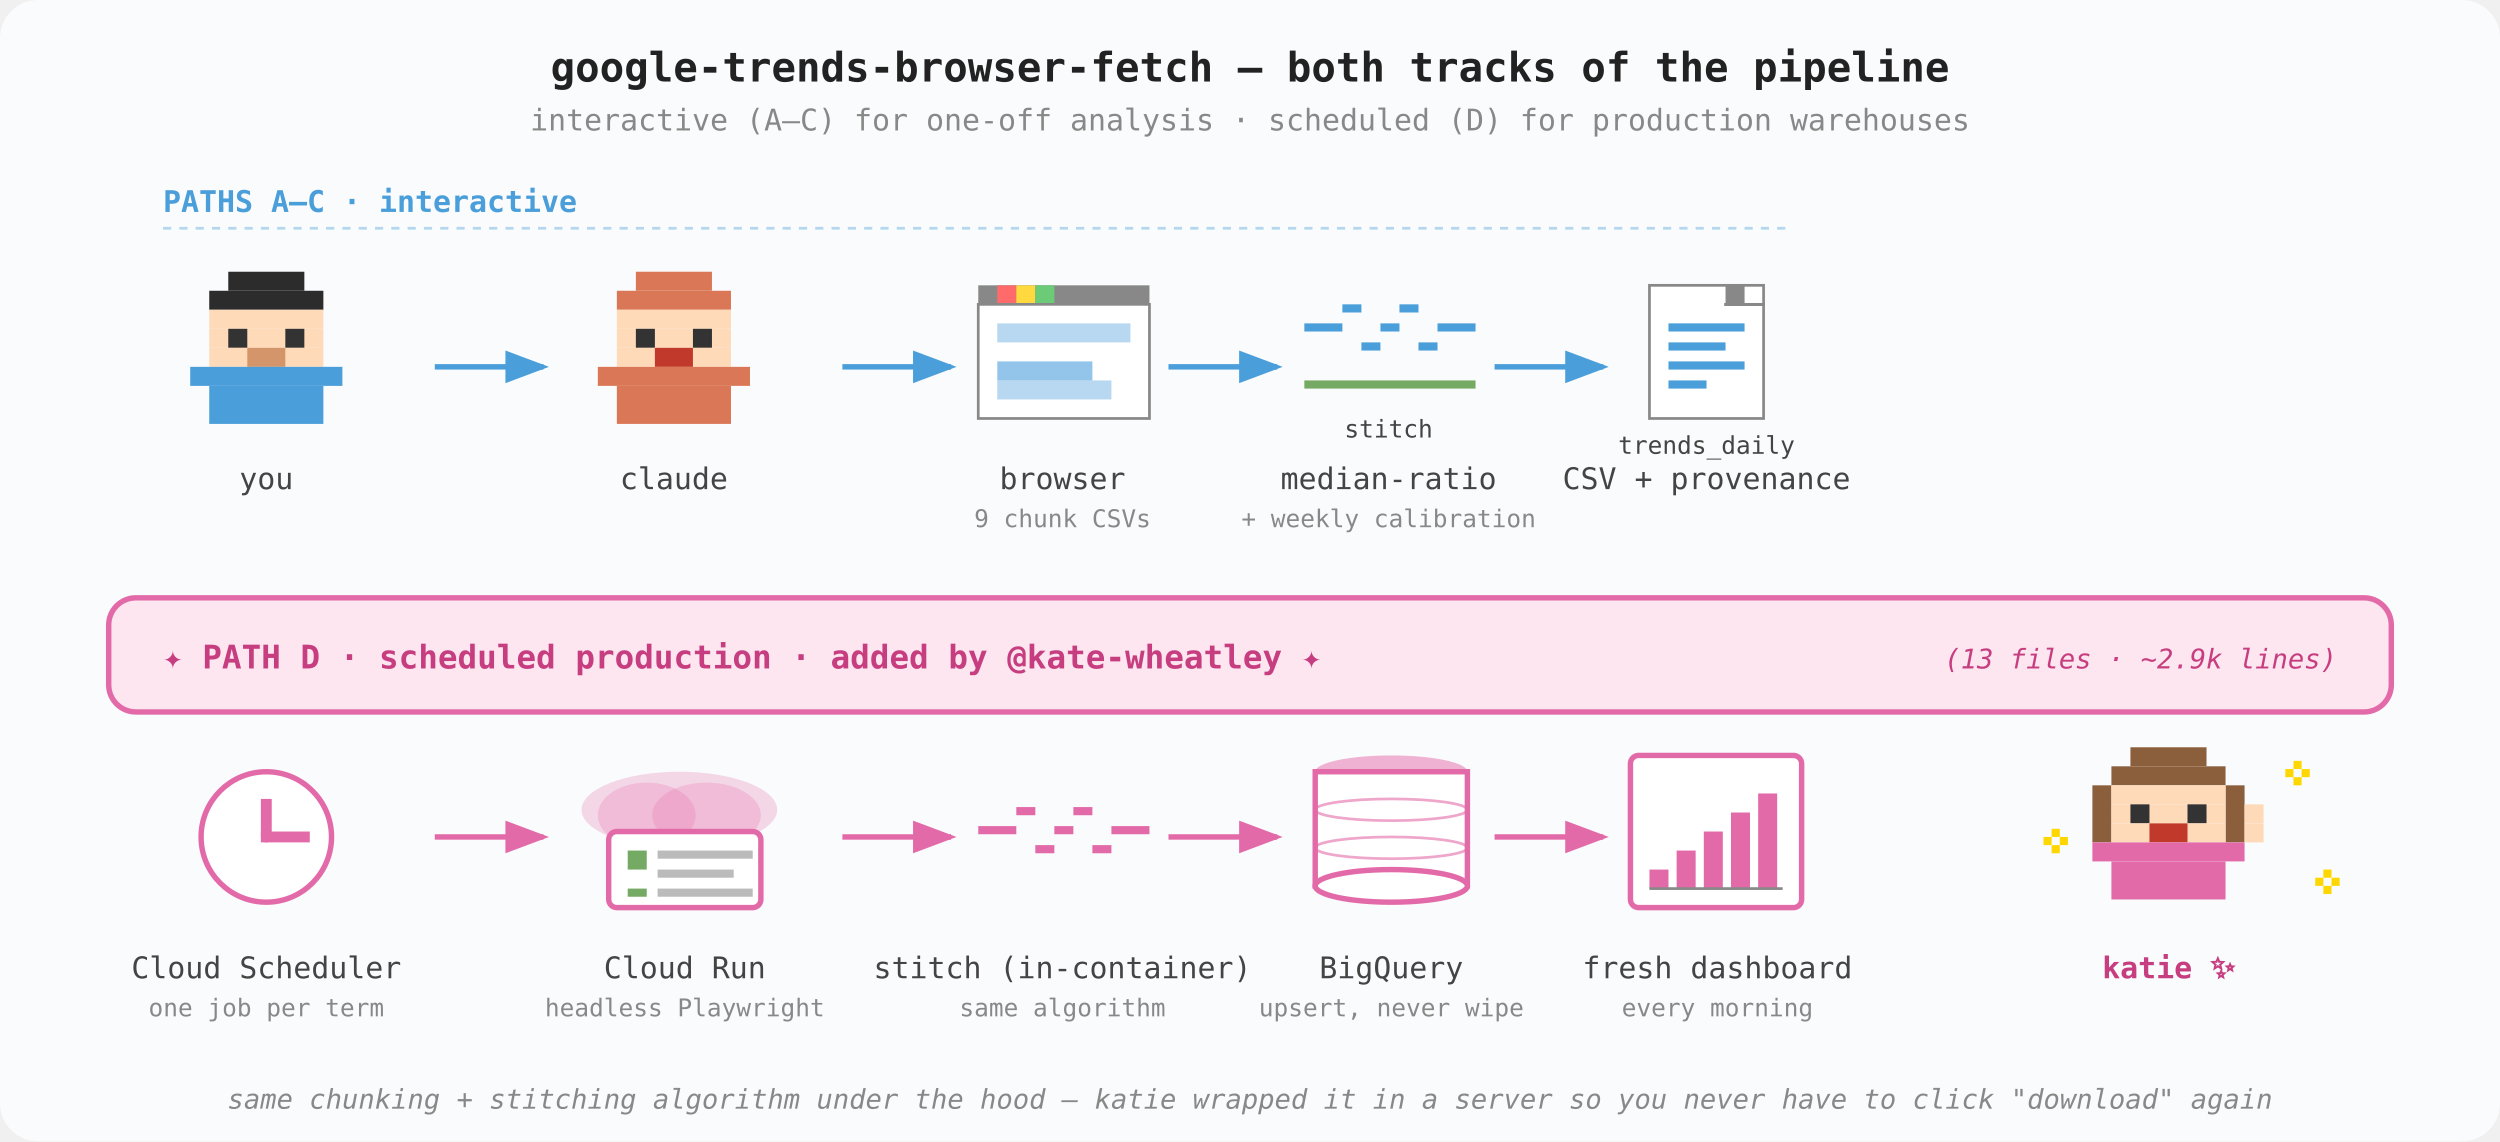
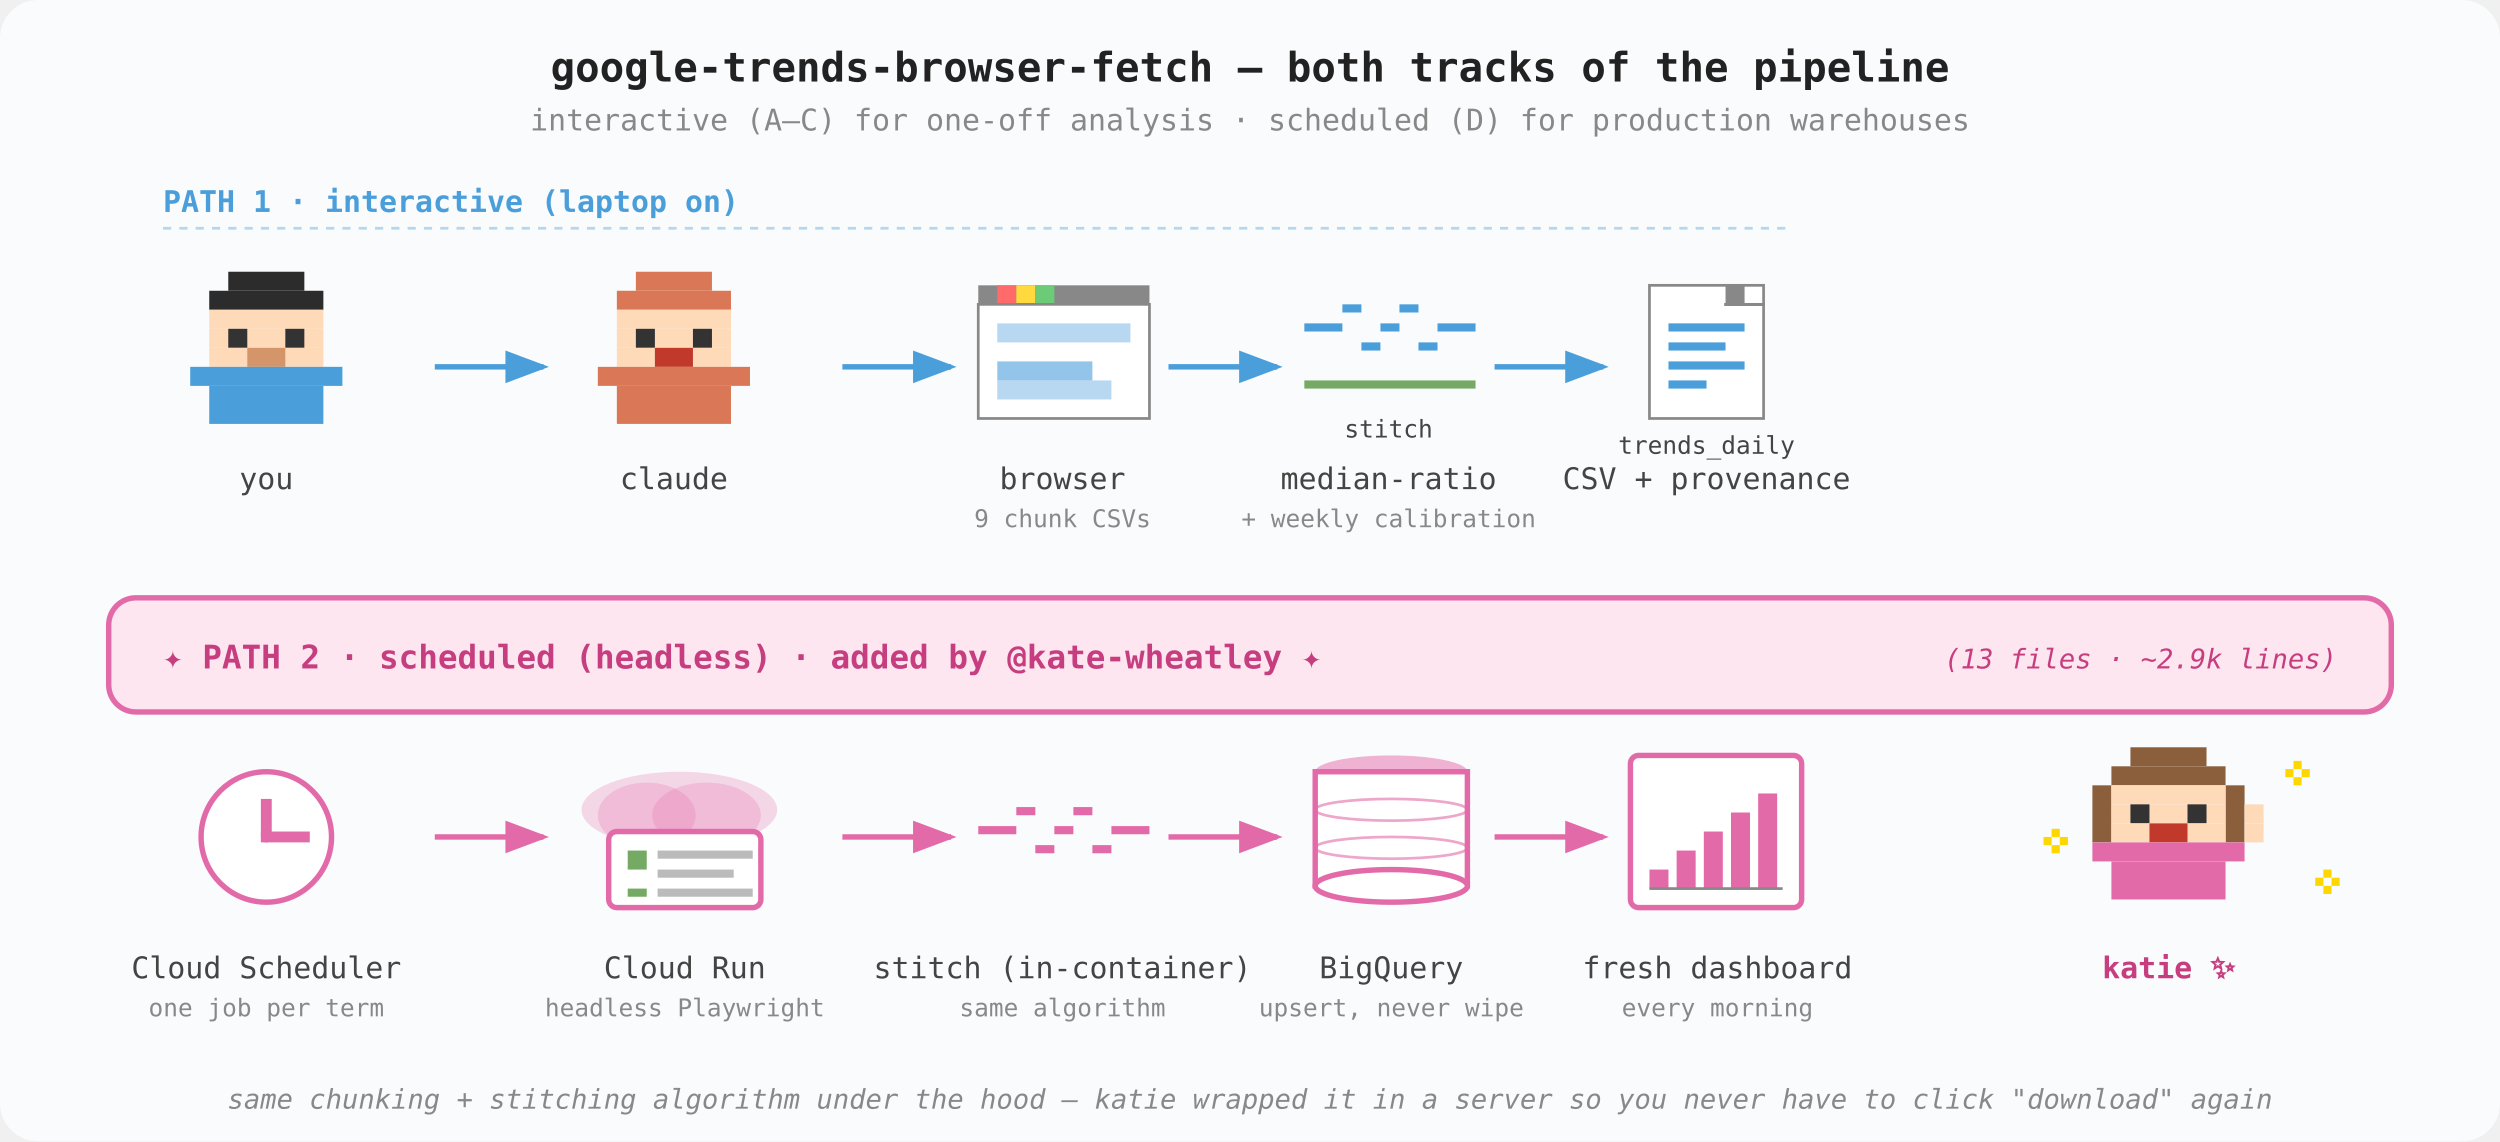
<svg xmlns="http://www.w3.org/2000/svg" viewBox="0 0 920 420" font-family="monospace">
  <defs>
    <marker id="ar-blue" markerWidth="8" markerHeight="6" refX="7" refY="3" orient="auto">
      <polygon points="0 0, 8 3, 0 6" fill="#4A9EDA" />
    </marker>
    <marker id="ar-pink" markerWidth="8" markerHeight="6" refX="7" refY="3" orient="auto">
      <polygon points="0 0, 8 3, 0 6" fill="#E36AA8" />
    </marker>
  </defs>
  <rect width="920" height="420" fill="#fafbfc" rx="14" />
  <text x="460" y="30" text-anchor="middle" font-size="15" font-weight="bold" fill="#222">google-trends-browser-fetch — both tracks of the pipeline</text>
  <text x="460" y="48" text-anchor="middle" font-size="11" fill="#888">interactive (A–C) for one-off analysis · scheduled (D) for production warehouses</text>
-   <text x="60" y="78" font-size="11" font-weight="bold" fill="#4A9EDA">PATHS A–C · interactive</text>
+   <text x="60" y="78" font-size="11" font-weight="bold" fill="#4A9EDA">PATH 1 · interactive (laptop on)</text>
  <line x1="60" y1="84" x2="660" y2="84" stroke="#4A9EDA" stroke-width="1" stroke-dasharray="3,3" opacity="0.4" />
  <g transform="translate(70,100)">
    <rect x="14" y="0" width="28" height="7" fill="#2C2C2C" />
    <rect x="7" y="7" width="42" height="7" fill="#2C2C2C" />
    <rect x="7" y="14" width="42" height="7" fill="#FFDAB9" />
    <rect x="7" y="21" width="42" height="7" fill="#FFDAB9" />
    <rect x="14" y="21" width="7" height="7" fill="#333" />
    <rect x="35" y="21" width="7" height="7" fill="#333" />
    <rect x="7" y="28" width="42" height="7" fill="#FFDAB9" />
    <rect x="21" y="28" width="14" height="7" fill="#D4956A" />
    <rect x="0" y="35" width="56" height="7" fill="#4A9EDA" />
    <rect x="7" y="42" width="42" height="14" fill="#4A9EDA" />
  </g>
  <text x="98" y="180" text-anchor="middle" font-size="11" fill="#444">you</text>
  <line x1="160" y1="135" x2="200" y2="135" stroke="#4A9EDA" stroke-width="2" marker-end="url(#ar-blue)" />
  <g transform="translate(220,100)">
    <rect x="14" y="0" width="28" height="7" fill="#DA7756" />
    <rect x="7" y="7" width="42" height="7" fill="#DA7756" />
    <rect x="7" y="14" width="42" height="7" fill="#FFDAB9" />
    <rect x="7" y="21" width="42" height="7" fill="#FFDAB9" />
    <rect x="14" y="21" width="7" height="7" fill="#333" />
    <rect x="35" y="21" width="7" height="7" fill="#333" />
    <rect x="7" y="28" width="42" height="7" fill="#FFDAB9" />
    <rect x="21" y="28" width="14" height="7" fill="#C0392B" />
    <rect x="0" y="35" width="56" height="7" fill="#DA7756" />
    <rect x="7" y="42" width="42" height="14" fill="#DA7756" />
  </g>
  <text x="248" y="180" text-anchor="middle" font-size="11" fill="#444">claude</text>
  <line x1="310" y1="135" x2="350" y2="135" stroke="#4A9EDA" stroke-width="2" marker-end="url(#ar-blue)" />
  <g transform="translate(360,105)">
    <rect x="0" y="0" width="63" height="7" fill="#888" />
    <rect x="7" y="0" width="7" height="7" fill="#FF6B6B" />
    <rect x="14" y="0" width="7" height="7" fill="#FFD93D" />
    <rect x="21" y="0" width="7" height="7" fill="#6BCB77" />
    <rect x="0" y="7" width="63" height="42" fill="#fff" stroke="#888" stroke-width="1" />
    <rect x="7" y="14" width="49" height="7" fill="#4A9EDA" opacity="0.4" />
    <rect x="7" y="28" width="35" height="7" fill="#4A9EDA" opacity="0.6" />
    <rect x="7" y="35" width="42" height="7" fill="#4A9EDA" opacity="0.4" />
  </g>
  <text x="391" y="180" text-anchor="middle" font-size="11" fill="#444">browser</text>
  <text x="391" y="194" text-anchor="middle" font-size="9" fill="#888">9 chunk CSVs</text>
  <line x1="430" y1="135" x2="470" y2="135" stroke="#4A9EDA" stroke-width="2" marker-end="url(#ar-blue)" />
  <g transform="translate(480,105)">
    <rect x="0" y="14" width="14" height="3" fill="#4A9EDA" />
    <rect x="14" y="7" width="7" height="3" fill="#4A9EDA" />
    <rect x="21" y="21" width="7" height="3" fill="#4A9EDA" />
    <rect x="28" y="14" width="7" height="3" fill="#4A9EDA" />
    <rect x="35" y="7" width="7" height="3" fill="#4A9EDA" />
    <rect x="42" y="21" width="7" height="3" fill="#4A9EDA" />
    <rect x="49" y="14" width="14" height="3" fill="#4A9EDA" />
    <rect x="0" y="35" width="63" height="3" fill="#74AA63" />
    <text x="31" y="56" text-anchor="middle" font-size="9" fill="#444">stitch</text>
  </g>
  <text x="511" y="180" text-anchor="middle" font-size="11" fill="#444">median-ratio</text>
  <text x="511" y="194" text-anchor="middle" font-size="9" fill="#888">+ weekly calibration</text>
  <line x1="550" y1="135" x2="590" y2="135" stroke="#4A9EDA" stroke-width="2" marker-end="url(#ar-blue)" />
  <g transform="translate(600,105)">
    <rect x="7" y="0" width="42" height="49" fill="#fff" stroke="#888" stroke-width="1" />
    <rect x="35" y="0" width="7" height="7" fill="#888" />
    <rect x="35" y="7" width="14" height="0.1" stroke="#888" stroke-width="1" />
    <rect x="14" y="14" width="28" height="3" fill="#4A9EDA" />
    <rect x="14" y="21" width="21" height="3" fill="#4A9EDA" />
    <rect x="14" y="28" width="28" height="3" fill="#4A9EDA" />
    <rect x="14" y="35" width="14" height="3" fill="#4A9EDA" />
    <text x="28" y="62" text-anchor="middle" font-size="9" fill="#444">trends_daily</text>
  </g>
  <text x="628" y="180" text-anchor="middle" font-size="11" fill="#444">CSV + provenance</text>
  <rect x="40" y="220" width="840" height="42" fill="#FDE6F0" stroke="#E36AA8" stroke-width="2" rx="10" />
-   <text x="60" y="246" font-size="12" font-weight="bold" fill="#C73E80">✦ PATH D · scheduled production · added by @kate-wheatley ✦</text>
+   <text x="60" y="246" font-size="12" font-weight="bold" fill="#C73E80">✦ PATH 2 · scheduled (headless) · added by @kate-wheatley ✦</text>
  <text x="860" y="246" text-anchor="end" font-size="10" fill="#C73E80" font-style="italic">(13 files · ~2.9k lines)</text>
  <g transform="translate(70,280)">
    <circle cx="28" cy="28" r="24" fill="#fff" stroke="#E36AA8" stroke-width="2" />
    <rect x="26" y="14" width="4" height="14" fill="#E36AA8" />
    <rect x="26" y="26" width="18" height="4" fill="#E36AA8" />
    <circle cx="28" cy="28" r="2" fill="#E36AA8" />
  </g>
  <text x="98" y="360" text-anchor="middle" font-size="11" fill="#444">Cloud Scheduler</text>
  <text x="98" y="374" text-anchor="middle" font-size="9" fill="#888">one job per term</text>
  <line x1="160" y1="308" x2="200" y2="308" stroke="#E36AA8" stroke-width="2" marker-end="url(#ar-pink)" />
  <g transform="translate(210,278)">
    <ellipse cx="40" cy="20" rx="36" ry="14" fill="#E36AA8" opacity="0.25" />
    <ellipse cx="28" cy="22" rx="18" ry="12" fill="#E36AA8" opacity="0.25" />
    <ellipse cx="50" cy="22" rx="20" ry="12" fill="#E36AA8" opacity="0.25" />
    <rect x="14" y="28" width="56" height="28" fill="#fff" stroke="#E36AA8" stroke-width="2" rx="3" />
    <rect x="21" y="35" width="7" height="7" fill="#74AA63" />
    <rect x="32" y="35" width="35" height="3" fill="#bbb" />
    <rect x="32" y="42" width="28" height="3" fill="#bbb" />
    <rect x="21" y="49" width="7" height="3" fill="#74AA63" />
    <rect x="32" y="49" width="35" height="3" fill="#bbb" />
  </g>
  <text x="252" y="360" text-anchor="middle" font-size="11" fill="#444">Cloud Run</text>
  <text x="252" y="374" text-anchor="middle" font-size="9" fill="#888">headless Playwright</text>
  <line x1="310" y1="308" x2="350" y2="308" stroke="#E36AA8" stroke-width="2" marker-end="url(#ar-pink)" />
  <g transform="translate(360,290)">
    <rect x="0" y="14" width="14" height="3" fill="#E36AA8" />
    <rect x="14" y="7" width="7" height="3" fill="#E36AA8" />
    <rect x="21" y="21" width="7" height="3" fill="#E36AA8" />
    <rect x="28" y="14" width="7" height="3" fill="#E36AA8" />
    <rect x="35" y="7" width="7" height="3" fill="#E36AA8" />
    <rect x="42" y="21" width="7" height="3" fill="#E36AA8" />
    <rect x="49" y="14" width="14" height="3" fill="#E36AA8" />
  </g>
  <text x="391" y="360" text-anchor="middle" font-size="11" fill="#444">stitch (in-container)</text>
  <text x="391" y="374" text-anchor="middle" font-size="9" fill="#888">same algorithm</text>
  <line x1="430" y1="308" x2="470" y2="308" stroke="#E36AA8" stroke-width="2" marker-end="url(#ar-pink)" />
  <g transform="translate(480,278)">
    <ellipse cx="32" cy="6" rx="28" ry="6" fill="#E36AA8" opacity="0.5" />
    <rect x="4" y="6" width="56" height="42" fill="#fff" stroke="#E36AA8" stroke-width="2" />
    <ellipse cx="32" cy="48" rx="28" ry="6" fill="#fff" stroke="#E36AA8" stroke-width="2" />
    <ellipse cx="32" cy="20" rx="28" ry="4" fill="none" stroke="#E36AA8" stroke-width="1" opacity="0.6" />
    <ellipse cx="32" cy="34" rx="28" ry="4" fill="none" stroke="#E36AA8" stroke-width="1" opacity="0.6" />
  </g>
  <text x="512" y="360" text-anchor="middle" font-size="11" fill="#444">BigQuery</text>
  <text x="512" y="374" text-anchor="middle" font-size="9" fill="#888">upsert, never wipe</text>
  <line x1="550" y1="308" x2="590" y2="308" stroke="#E36AA8" stroke-width="2" marker-end="url(#ar-pink)" />
  <g transform="translate(600,278)">
    <rect x="0" y="0" width="63" height="56" fill="#fff" stroke="#E36AA8" stroke-width="2" rx="3" />
    <rect x="7" y="42" width="7" height="7" fill="#E36AA8" />
    <rect x="17" y="35" width="7" height="14" fill="#E36AA8" />
    <rect x="27" y="28" width="7" height="21" fill="#E36AA8" />
    <rect x="37" y="21" width="7" height="28" fill="#E36AA8" />
    <rect x="47" y="14" width="7" height="35" fill="#E36AA8" />
    <line x1="7" y1="49" x2="56" y2="49" stroke="#888" stroke-width="1" />
  </g>
  <text x="632" y="360" text-anchor="middle" font-size="11" fill="#444">fresh dashboard</text>
  <text x="632" y="374" text-anchor="middle" font-size="9" fill="#888">every morning</text>
  <g transform="translate(770,275)">
    <rect x="14" y="0" width="28" height="7" fill="#8B5E3C" />
    <rect x="7" y="7" width="42" height="7" fill="#8B5E3C" />
    <rect x="0" y="14" width="7" height="21" fill="#8B5E3C" />
    <rect x="49" y="14" width="7" height="21" fill="#8B5E3C" />
    <rect x="7" y="14" width="42" height="7" fill="#FFDAB9" />
    <rect x="7" y="21" width="42" height="7" fill="#FFDAB9" />
    <rect x="14" y="21" width="7" height="7" fill="#333" />
    <rect x="35" y="21" width="7" height="7" fill="#333" />
    <rect x="7" y="28" width="42" height="7" fill="#FFDAB9" />
    <rect x="21" y="28" width="14" height="7" fill="#C0392B" />
    <rect x="0" y="35" width="56" height="7" fill="#E36AA8" />
    <rect x="7" y="42" width="42" height="14" fill="#E36AA8" />
    <rect x="56" y="28" width="7" height="7" fill="#FFDAB9" />
    <rect x="56" y="21" width="7" height="7" fill="#FFDAB9" />
  </g>
  <text x="798" y="360" text-anchor="middle" font-size="11" fill="#C73E80" font-weight="bold">katie ✨</text>
  <g fill="#FFD700">
    <rect x="844" y="280" width="3" height="3" />
    <rect x="841" y="283" width="3" height="3" />
    <rect x="847" y="283" width="3" height="3" />
    <rect x="844" y="286" width="3" height="3" />
  </g>
  <g fill="#FFD700">
    <rect x="755" y="305" width="3" height="3" />
    <rect x="752" y="308" width="3" height="3" />
    <rect x="758" y="308" width="3" height="3" />
    <rect x="755" y="311" width="3" height="3" />
  </g>
  <g fill="#FFD700">
    <rect x="855" y="320" width="3" height="3" />
    <rect x="852" y="323" width="3" height="3" />
    <rect x="858" y="323" width="3" height="3" />
    <rect x="855" y="326" width="3" height="3" />
  </g>
  <text x="460" y="408" text-anchor="middle" font-size="10" fill="#888" font-style="italic">same chunking + stitching algorithm under the hood — katie wrapped it in a server so you never have to click "download" again</text>
</svg>
